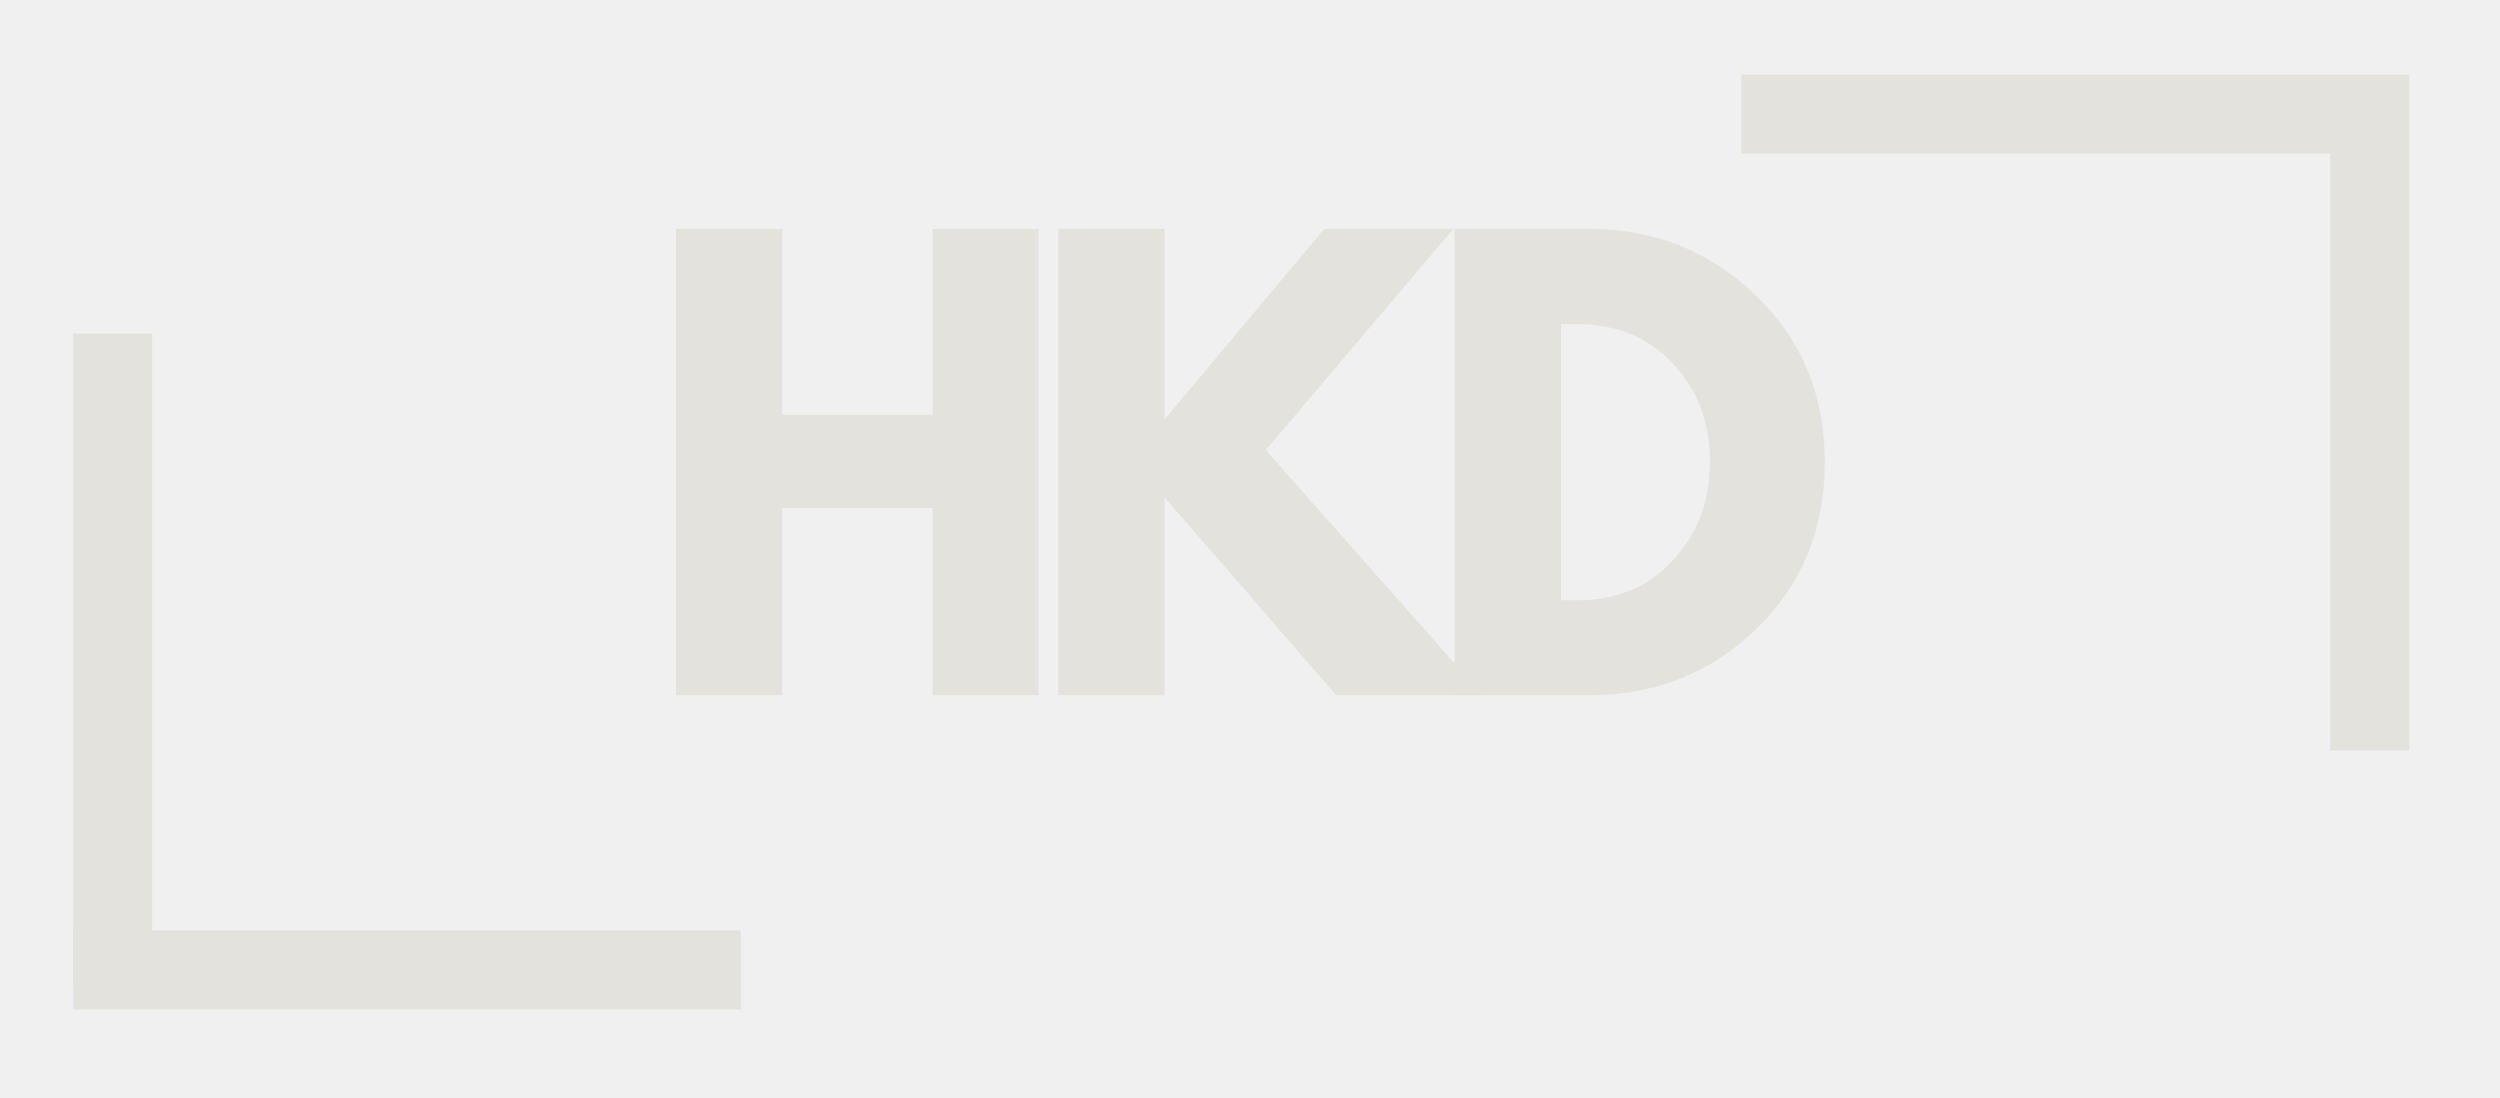
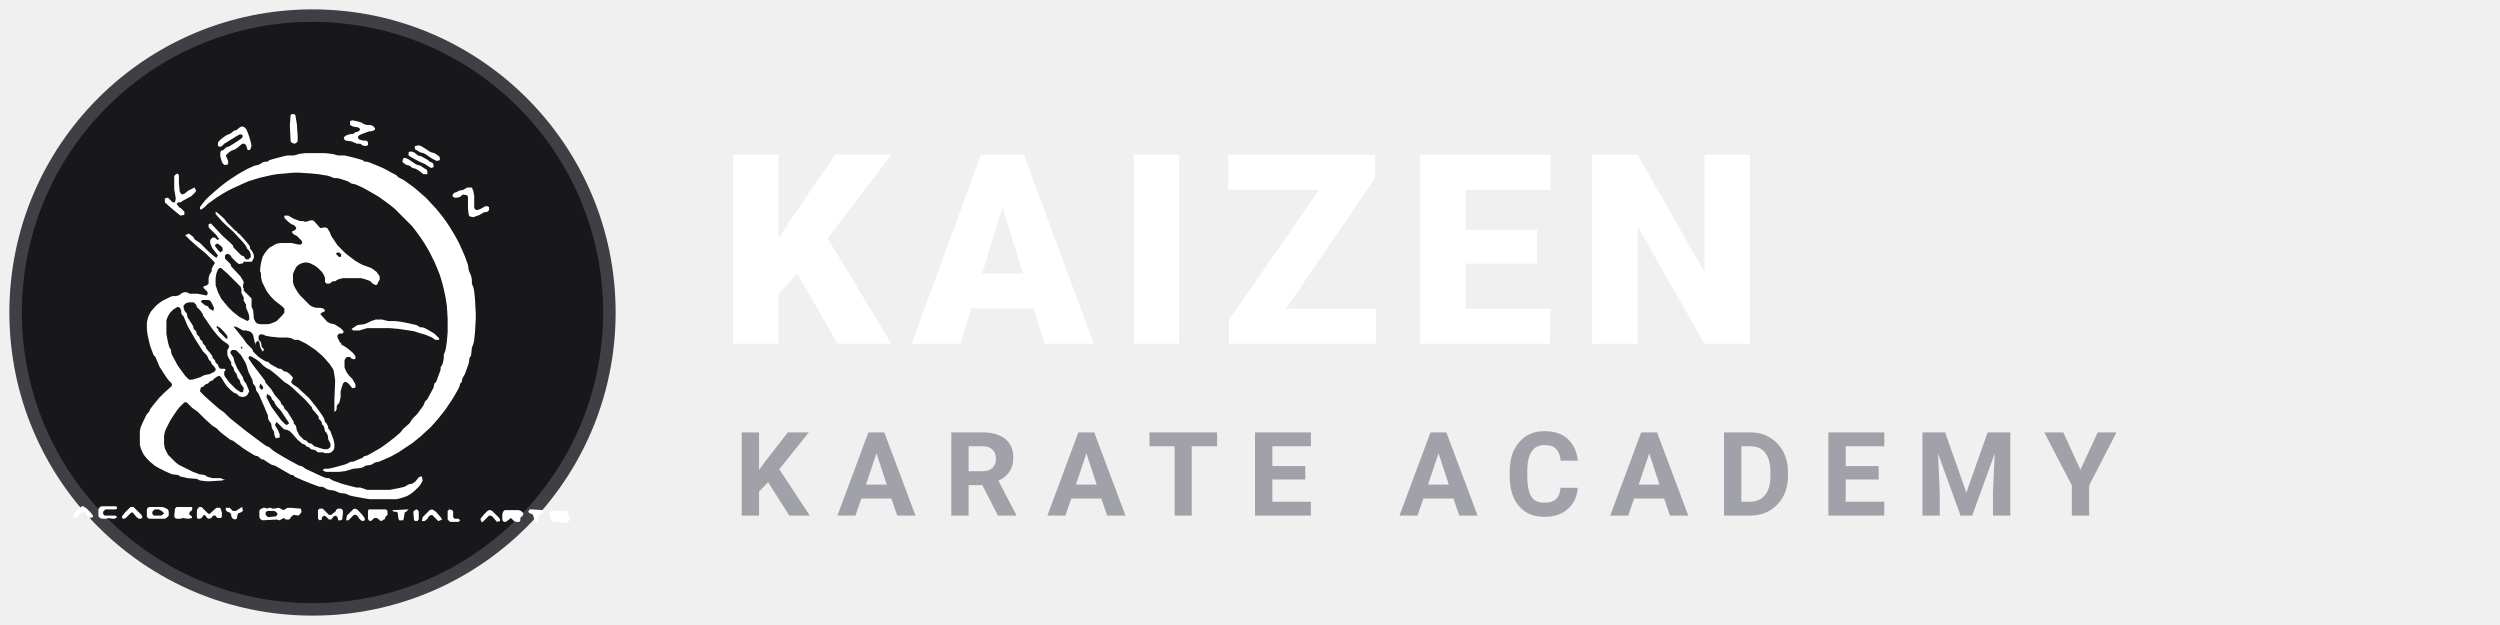
- <svg xmlns="http://www.w3.org/2000/svg" width="123" zoomAndPan="magnify" viewBox="0 0 92.25 40.5" height="54" preserveAspectRatio="xMidYMid meet" version="1.0">
-   <defs>
-     <g />
-   </defs>
-   <g fill="#e4e2dd" fill-opacity="1">
-     <g transform="translate(23.69435, 25.65032)">
-       <g>
-         <path d="M 5.172 -6.906 L 5.172 0 L 1.25 0 L 1.25 -17.203 L 5.172 -17.203 L 5.172 -10.344 L 10.719 -10.344 L 10.719 -17.203 L 14.625 -17.203 L 14.625 0 L 10.719 0 L 10.719 -6.906 Z M 5.172 -6.906 " />
-       </g>
-     </g>
-   </g>
-   <g fill="#e4e2dd" fill-opacity="1">
-     <g transform="translate(37.80159, 25.65032)">
-       <g>
-         <path d="M 16.906 0 L 11.5 0 L 5.172 -7.297 L 5.172 0 L 1.25 0 L 1.25 -17.203 L 5.172 -17.203 L 5.172 -10.172 L 11.062 -17.203 L 15.828 -17.203 L 8.906 -9.047 Z M 16.906 0 " />
-       </g>
-     </g>
-   </g>
-   <g fill="#e4e2dd" fill-opacity="1">
-     <g transform="translate(52.4298, 25.65032)">
-       <g>
-         <path d="M 1.25 -17.203 L 6.234 -17.203 C 8.617 -17.203 10.66 -16.383 12.359 -14.75 C 14.055 -13.113 14.906 -11.066 14.906 -8.609 C 14.906 -6.129 14.062 -4.07 12.375 -2.438 C 10.688 -0.812 8.641 0 6.234 0 L 1.25 0 Z M 5.172 -3.5 L 5.781 -3.5 C 7.207 -3.5 8.375 -3.984 9.281 -4.953 C 10.195 -5.922 10.66 -7.133 10.672 -8.594 C 10.672 -10.051 10.211 -11.266 9.297 -12.234 C 8.391 -13.203 7.219 -13.688 5.781 -13.688 L 5.172 -13.688 Z M 5.172 -3.5 " />
-       </g>
-     </g>
-   </g>
-   <path stroke-linecap="butt" transform="matrix(0.291838, 0, 0, 0.291838, 2.698012, 34.32939)" fill="none" stroke-linejoin="miter" d="M 0.004 5.002 L 84.437 5.002 " stroke="#e4e2dd" stroke-width="10" stroke-opacity="1" stroke-miterlimit="4" />
-   <path stroke-linecap="butt" transform="matrix(0, 0.291838, -0.291838, 0, 5.614894, 12.30782)" fill="none" stroke-linejoin="miter" d="M 0.003 4.998 L 82.468 4.998 " stroke="#e4e2dd" stroke-width="10" stroke-opacity="1" stroke-miterlimit="4" />
-   <path stroke-linecap="butt" transform="matrix(-0.291838, 0, 0, -0.291838, 88.89878, 5.669617)" fill="none" stroke-linejoin="miter" d="M 0.001 4.998 L 84.434 4.998 " stroke="#e4e2dd" stroke-width="10" stroke-opacity="1" stroke-miterlimit="4" />
-   <path stroke-linecap="butt" transform="matrix(0, -0.291838, 0.291838, 0, 85.98189, 27.69119)" fill="none" stroke-linejoin="miter" d="M -0.001 5.001 L 82.464 5.001 " stroke="#e4e2dd" stroke-width="10" stroke-opacity="1" stroke-miterlimit="4" />
+ <svg xmlns="http://www.w3.org/2000/svg" viewBox="0 0 160 40" width="160" height="40">
+   <circle cx="20" cy="20" r="19" fill="#18181b" stroke="#3f3f46" stroke-width="0.8" />
+   <path fill="#ffffff" fill-rule="evenodd" d="M 35.3 32.7 L 35.2 32.75 L 35.15 32.85 L 35.15 32.95 L 35.3 33.3 L 35.35 33.4 L 35.75 33.4 L 35.8 33.45 L 36.3 33.45 L 36.45 33.3 L 36.45 33.1 L 36.3 32.85 L 36.3 32.7 Z M 32.3 32.65 L 32.2 32.75 L 32.15 32.9 L 32.15 33.2 L 32.15 33.3 L 32.25 33.4 L 32.35 33.4 L 32.45 33.35 L 32.7 33.15 L 32.9 33.35 L 33.0 33.4 L 33.25 33.4 L 33.3 33.3 L 33.3 33.15 L 33.45 33.0 L 33.5 32.85 L 33.35 32.7 L 33.2 32.65 L 32.65 32.65 Z M 31.3 32.65 L 31.2 32.7 L 30.95 32.95 L 30.75 33.2 L 30.8 33.4 L 30.9 33.4 L 31.3 33.0 L 31.4 33.0 L 31.5 33.05 L 31.55 33.1 L 31.8 33.4 L 32.0 33.35 L 32.0 33.25 L 31.95 33.15 L 31.5 32.7 L 31.4 32.65 Z M 33.9 32.6 L 33.8 32.75 L 33.9 32.85 L 34.05 32.9 L 34.1 32.95 L 34.15 33.05 L 34.2 33.4 L 34.35 33.4 L 34.45 33.3 L 34.45 33.1 L 34.5 33.0 L 34.6 32.9 L 34.8 32.8 L 34.75 32.65 L 34.0 32.6 Z M 28.75 32.6 L 28.65 32.7 L 28.65 33.25 L 28.8 33.4 L 29.35 33.4 L 29.45 33.3 L 29.35 33.2 L 29.1 33.2 L 29.0 33.1 L 29.0 32.75 L 28.95 32.65 Z M 27.5 32.65 L 27.05 33.1 L 27.0 33.35 L 27.15 33.35 L 27.25 33.3 L 27.4 33.15 L 27.4 33.1 L 27.5 33.0 L 27.65 32.95 L 28.05 33.35 L 28.3 33.25 L 28.2 33.1 L 27.9 32.75 L 27.75 32.65 L 27.65 32.6 Z M 26.65 32.6 L 26.55 32.65 L 26.45 32.75 L 26.5 33.3 L 26.6 33.35 L 26.7 33.35 L 26.8 33.25 L 26.8 32.75 L 26.75 32.65 Z M 25.1 32.65 L 25.2 32.75 L 25.35 32.75 L 25.45 32.8 L 25.5 33.2 L 25.55 33.3 L 25.8 33.3 L 25.85 33.15 L 25.9 32.8 L 26.0 32.75 L 26.15 32.6 Z M 23.6 32.6 L 23.55 32.7 L 23.55 33.2 L 23.6 33.3 L 23.7 33.35 L 23.8 33.3 L 23.95 33.15 L 24.1 33.15 L 24.2 33.2 L 24.3 33.3 L 24.4 33.35 L 24.65 33.2 L 24.65 33.1 L 24.8 32.95 L 24.8 32.7 L 24.7 32.6 Z M 22.7 32.55 L 22.6 32.6 L 22.2 33.0 L 22.15 33.3 L 22.3 33.3 L 22.65 32.95 L 22.8 32.95 L 22.95 33.1 L 22.95 33.15 L 23.1 33.3 L 23.2 33.35 L 23.35 33.3 L 23.35 33.2 L 23.3 33.1 L 23.15 32.9 L 23.05 32.8 L 22.85 32.6 Z M 20.45 32.55 L 20.35 32.65 L 20.35 33.2 L 20.45 33.3 L 20.6 33.25 L 20.6 33.1 L 20.75 33.0 L 20.85 33.05 L 21.05 33.25 L 21.2 33.25 L 21.35 33.05 L 21.5 33.0 L 21.6 33.1 L 21.65 33.3 L 21.8 33.3 L 21.9 33.25 L 21.95 32.8 L 21.95 32.7 L 21.9 32.6 L 21.8 32.55 L 21.65 32.55 L 21.55 32.6 L 21.5 32.65 L 21.5 32.7 L 21.45 32.75 L 21.2 32.95 L 21.05 32.95 L 20.65 32.55 Z M 16.85 32.5 L 16.65 32.6 L 16.6 32.7 L 16.6 33.1 L 16.65 33.2 L 16.7 33.25 L 16.8 33.3 L 17.7 33.25 L 17.9 33.3 L 18.15 33.15 L 18.3 33.25 L 18.5 33.25 L 18.6 33.15 L 18.6 33.1 L 18.8 32.95 L 19.1 33.0 L 19.25 32.85 L 19.3 32.75 L 19.25 32.55 L 18.6 32.5 L 18.4 32.5 L 18.15 32.65 L 18.05 32.6 L 17.85 32.5 L 17.55 32.55 L 17.4 32.55 L 17.35 32.5 L 17.25 32.5 L 17.05 32.55 L 17.0 32.5 Z M 17.1 32.7 L 17.2 32.7 L 17.55 32.7 L 17.65 32.75 L 17.75 32.85 L 17.75 32.95 L 17.65 33.05 L 17.15 33.1 L 17.0 32.95 L 17.0 32.8 Z M 15.5 32.45 L 15.4 32.5 L 15.1 32.7 L 14.9 32.7 L 14.7 32.5 L 14.45 32.5 L 14.45 32.65 L 14.55 32.75 L 14.7 32.8 L 14.75 32.85 L 14.8 32.95 L 14.8 33.05 L 14.9 33.2 L 15.05 33.25 L 15.15 33.2 L 15.2 32.95 L 15.25 32.85 L 15.4 32.8 L 15.55 32.7 Z M 12.75 32.45 L 12.65 32.55 L 12.6 32.7 L 12.6 33.1 L 12.65 33.2 L 12.8 33.2 L 12.9 33.15 L 13.05 32.95 L 13.15 33.0 L 13.25 33.15 L 13.35 33.2 L 13.55 33.15 L 13.55 33.1 L 13.65 33.0 L 13.8 33.0 L 13.9 33.15 L 14.15 33.15 L 14.2 33.05 L 14.2 32.8 L 14.1 32.5 L 13.85 32.5 L 13.4 32.9 L 13.3 32.85 L 12.9 32.45 Z M 11.3 32.45 L 11.2 32.55 L 11.15 33.05 L 11.2 33.15 L 11.3 33.2 L 11.6 33.2 L 11.65 33.15 L 12.05 33.2 L 12.3 33.15 L 12.25 33.0 L 12.2 33.0 L 12.1 32.9 L 12.15 32.75 L 12.25 32.7 L 12.3 32.6 L 12.3 32.45 Z M 9.55 32.45 L 9.45 32.5 L 9.4 32.6 L 9.4 33.05 L 9.45 33.15 L 9.55 33.2 L 10.55 33.2 L 10.65 33.15 L 10.8 33.0 L 10.8 32.9 L 10.8 32.75 L 10.75 32.6 L 10.65 32.55 L 10.55 32.5 L 10.4 32.45 Z M 9.9 32.6 L 10.15 32.6 L 10.25 32.65 L 10.35 32.7 L 10.5 32.85 L 10.4 32.95 L 10.3 33.0 L 9.85 33.0 L 9.75 32.9 L 9.75 32.75 Z M 8.35 32.45 L 8.0 32.8 L 7.8 33.05 L 7.85 33.2 L 7.95 33.2 L 8.05 33.15 L 8.4 32.8 L 8.5 32.8 L 8.7 33.05 L 8.8 33.15 L 8.9 33.2 L 9.0 33.2 L 9.1 33.15 L 9.1 33.05 L 9.05 32.95 L 8.55 32.45 Z M 6.5 32.4 L 6.4 32.45 L 6.35 32.5 L 6.3 32.6 L 6.3 33.05 L 6.4 33.15 L 6.55 33.2 L 6.85 33.2 L 6.9 33.15 L 7.2 33.2 L 7.35 33.2 L 7.4 33.15 L 7.5 33.1 L 7.4 33.0 L 6.7 33.0 L 6.6 32.9 L 6.6 32.75 L 6.75 32.6 L 7.4 32.6 L 7.5 32.55 L 7.45 32.4 Z M 5.25 32.4 L 5.05 32.55 L 4.8 32.8 L 4.7 33.0 L 4.75 33.15 L 4.85 33.15 L 5.2 32.8 L 5.4 32.8 L 5.5 32.9 L 5.5 32.95 L 5.65 33.1 L 5.75 33.15 L 5.95 33.1 L 5.95 33.0 L 5.8 32.8 L 5.75 32.75 L 5.55 32.55 L 5.5 32.5 L 5.45 32.5 L 5.35 32.4 Z M 24.05 20.45 L 23.75 20.55 L 23.45 20.7 L 23.3 20.75 L 22.9 20.8 L 22.8 20.85 L 22.5 21.05 L 22.6 21.15 L 23.0 21.15 L 23.5 21.0 L 24.95 21.0 L 25.5 21.05 L 25.85 21.1 L 26.2 21.15 L 26.5 21.2 L 26.8 21.3 L 27.15 21.4 L 27.3 21.45 L 27.65 21.6 L 27.85 21.75 L 28.1 21.75 L 28.1 21.65 L 27.8 21.35 L 27.55 21.2 L 27.2 21.0 L 27.05 20.95 L 26.9 20.95 L 26.65 20.8 L 26.4 20.75 L 26.2 20.7 L 25.95 20.65 L 25.7 20.6 L 25.3 20.55 L 24.85 20.55 L 24.45 20.45 Z M 13.8 13.55 L 13.8 13.7 L 14.2 14.15 L 14.4 14.35 L 14.95 14.85 L 15.55 15.5 L 15.75 15.75 L 15.8 15.9 L 15.95 16.05 L 16.0 16.15 L 16.05 16.3 L 16.05 16.45 L 15.9 16.6 L 15.75 16.6 L 15.65 16.5 L 15.65 16.45 L 15.6 16.4 L 15.45 16.35 L 14.95 15.85 L 14.9 15.7 L 14.75 15.55 L 14.25 15.1 L 13.5 14.3 L 13.35 14.35 L 13.35 14.55 L 13.9 15.1 L 13.9 15.15 L 14.05 15.3 L 13.9 15.35 L 13.75 15.2 L 13.6 15.2 L 13.5 15.3 L 13.45 15.4 L 13.45 15.55 L 13.55 15.8 L 13.6 15.9 L 13.95 16.35 L 13.85 16.5 L 13.7 16.4 L 13.35 16.1 L 12.8 15.55 L 12.5 15.35 L 12.4 15.25 L 12.4 15.2 L 12.35 15.15 L 12.1 14.95 L 11.85 15.05 L 12.15 15.35 L 12.65 15.8 L 13.15 16.2 L 13.7 16.75 L 13.75 16.85 L 13.65 17.0 L 13.55 17.2 L 13.55 17.35 L 13.4 17.6 L 13.35 17.8 L 13.35 18.15 L 13.25 18.25 L 13.0 18.35 L 13.05 18.45 L 13.25 18.65 L 13.3 18.75 L 13.25 18.9 L 13.15 18.9 L 12.65 18.8 L 12.15 18.8 L 11.95 18.7 L 11.8 18.7 L 11.65 18.75 L 11.45 18.9 L 11.25 18.95 L 11.05 18.95 L 10.9 19.0 L 10.7 19.1 L 10.4 19.25 L 10.25 19.35 L 10.0 19.55 L 9.95 19.6 L 9.65 19.95 L 9.5 20.25 L 9.45 20.4 L 9.4 20.65 L 9.4 21.1 L 9.45 21.45 L 9.55 21.9 L 9.6 22.1 L 9.65 22.25 L 9.8 22.65 L 9.85 22.75 L 9.95 22.85 L 10.2 23.45 L 10.45 23.85 L 10.55 24.0 L 10.65 24.15 L 10.8 24.35 L 11.0 24.55 L 11.0 24.7 L 10.55 25.1 L 10.5 25.15 L 10.3 25.35 L 10.2 25.45 L 9.95 25.75 L 9.75 26.0 L 9.6 26.2 L 9.55 26.35 L 9.4 26.5 L 9.3 26.7 L 9.15 27.0 L 9.0 27.35 L 8.95 27.6 L 8.95 28.45 L 9.0 28.65 L 9.05 28.8 L 9.2 29.1 L 9.4 29.35 L 9.55 29.5 L 9.6 29.55 L 9.9 29.8 L 10.15 29.95 L 10.35 30.05 L 10.65 30.2 L 11.0 30.35 L 11.4 30.4 L 11.55 30.5 L 11.8 30.55 L 12.0 30.6 L 12.6 30.65 L 12.8 30.75 L 13.2 30.8 L 13.45 30.8 L 14.25 30.75 L 14.3 30.7 L 14.45 30.7 L 14.2 30.65 L 14.15 30.6 L 13.6 30.6 L 13.4 30.55 L 13.25 30.5 L 13.1 30.4 L 12.75 30.35 L 12.35 30.2 L 12.05 30.05 L 11.45 29.75 L 11.25 29.6 L 10.75 29.1 L 10.55 28.7 L 10.5 28.4 L 10.5 27.9 L 10.55 27.65 L 10.6 27.5 L 10.7 27.3 L 10.85 27.0 L 11.0 26.75 L 11.3 26.3 L 11.45 26.1 L 11.8 25.75 L 11.95 25.75 L 12.3 26.1 L 12.65 26.35 L 13.1 26.8 L 13.6 27.25 L 13.85 27.4 L 14.1 27.65 L 14.55 28.0 L 14.75 28.15 L 14.9 28.2 L 15.65 28.75 L 16.3 29.15 L 16.5 29.2 L 16.75 29.4 L 16.85 29.4 L 17.3 29.7 L 17.4 29.75 L 17.6 29.8 L 18.55 30.35 L 18.65 30.4 L 18.75 30.4 L 18.85 30.5 L 18.95 30.55 L 19.4 30.75 L 19.65 30.85 L 19.9 30.95 L 20.3 31.1 L 20.45 31.15 L 20.6 31.15 L 20.75 31.2 L 20.9 31.3 L 21.05 31.35 L 21.4 31.4 L 21.75 31.55 L 22.15 31.6 L 22.35 31.7 L 22.55 31.75 L 22.8 31.8 L 23.35 31.9 L 23.7 31.95 L 25.35 31.95 L 25.6 31.9 L 25.9 31.8 L 26.05 31.75 L 26.3 31.6 L 26.55 31.4 L 26.85 31.1 L 26.95 30.95 L 27.0 30.85 L 27.05 30.75 L 27.0 30.5 L 26.9 30.5 L 26.8 30.55 L 26.6 30.8 L 26.4 30.95 L 26.15 31.0 L 25.9 31.15 L 25.7 31.2 L 24.95 31.35 L 23.5 31.35 L 23.05 31.2 L 22.8 31.2 L 22.6 31.15 L 22.4 31.1 L 21.85 30.95 L 21.3 30.75 L 21.05 30.6 L 20.9 30.6 L 20.75 30.55 L 20.4 30.4 L 19.55 30.0 L 19.35 29.85 L 19.15 29.8 L 19.05 29.75 L 18.5 29.45 L 18.15 29.25 L 17.9 29.1 L 17.65 28.95 L 17.5 28.85 L 17.2 28.6 L 17.05 28.55 L 16.7 28.3 L 16.3 28.0 L 15.7 27.55 L 14.7 26.75 L 14.35 26.4 L 14.0 26.15 L 13.6 25.8 L 13.1 25.35 L 12.8 25.05 L 12.85 24.8 L 13.0 24.75 L 13.15 24.6 L 13.3 24.55 L 13.45 24.4 L 13.6 24.35 L 13.75 24.2 L 13.9 24.1 L 14.05 24.05 L 14.15 24.15 L 14.4 24.55 L 14.55 24.75 L 14.8 25.0 L 15.0 25.15 L 15.15 25.2 L 15.3 25.35 L 15.45 25.4 L 15.6 25.4 L 15.75 25.35 L 15.85 25.25 L 15.95 25.05 L 15.9 24.9 L 15.75 24.55 L 15.6 24.35 L 15.55 24.15 L 15.2 23.6 L 15.15 23.5 L 15.0 23.15 L 14.95 22.9 L 14.75 22.6 L 14.75 22.5 L 14.85 22.4 L 15.05 22.4 L 15.15 22.45 L 15.4 22.7 L 15.5 22.85 L 15.7 23.2 L 15.75 23.3 L 15.9 23.8 L 16.15 24.3 L 16.2 24.55 L 16.35 24.75 L 16.4 25.0 L 16.55 25.2 L 16.7 25.55 L 16.9 26.0 L 17.0 26.25 L 17.15 26.6 L 17.15 26.75 L 17.2 26.9 L 17.35 27.1 L 17.4 27.4 L 17.55 27.65 L 17.55 27.8 L 17.6 27.95 L 17.65 28.05 L 17.9 28.0 L 17.9 27.8 L 17.8 27.55 L 17.6 27.2 L 17.7 27.0 L 18.15 27.45 L 18.25 27.5 L 18.35 27.5 L 18.45 27.55 L 18.55 27.6 L 18.7 27.75 L 19.05 28.15 L 19.35 28.4 L 19.5 28.45 L 19.65 28.6 L 19.75 28.6 L 19.9 28.75 L 20.15 28.8 L 20.35 28.95 L 20.7 28.95 L 20.75 29.0 L 21.05 29.0 L 21.2 28.95 L 21.35 28.8 L 21.4 28.65 L 21.4 28.4 L 21.35 28.15 L 21.2 27.75 L 21.15 27.6 L 21.0 27.4 L 21.0 27.3 L 20.95 27.2 L 20.9 27.1 L 20.8 27.0 L 20.75 26.8 L 20.6 26.55 L 20.35 26.2 L 20.2 26.0 L 20.0 25.75 L 19.8 25.5 L 19.75 25.45 L 19.05 24.8 L 18.75 24.6 L 18.65 24.5 L 18.65 24.4 L 18.75 24.2 L 18.7 24.1 L 18.5 23.9 L 18.35 23.8 L 18.15 23.75 L 18.05 23.65 L 17.95 23.6 L 17.85 23.6 L 17.75 23.55 L 17.3 23.3 L 17.15 23.15 L 17.05 23.15 L 16.7 22.95 L 16.5 22.8 L 16.2 22.5 L 16.15 22.35 L 15.8 22.0 L 15.55 21.65 L 14.95 20.9 L 15.05 20.9 L 15.2 20.95 L 15.55 21.15 L 15.75 21.15 L 15.95 21.2 L 16.05 21.25 L 16.15 21.35 L 16.2 21.45 L 16.35 22.1 L 16.35 21.95 L 16.5 21.8 L 16.6 21.9 L 16.65 22.2 L 16.8 22.5 L 16.9 22.4 L 16.85 22.3 L 16.75 22.2 L 16.7 21.9 L 16.55 21.75 L 16.55 21.5 L 16.65 21.4 L 16.8 21.4 L 17.05 21.5 L 17.35 21.55 L 17.85 21.6 L 18.4 21.6 L 18.65 21.65 L 18.85 21.75 L 19.1 21.75 L 19.3 21.85 L 19.6 22.0 L 20.2 22.4 L 20.6 22.75 L 20.75 22.9 L 21.1 23.3 L 21.2 23.45 L 21.3 23.6 L 21.35 23.7 L 21.4 24.0 L 21.45 24.35 L 21.4 25.6 L 21.4 26.35 L 21.5 26.3 L 21.55 26.15 L 21.55 26.0 L 21.6 25.9 L 21.7 25.8 L 21.75 25.65 L 21.8 25.4 L 21.8 25.05 L 21.85 24.85 L 21.95 24.55 L 22.05 24.45 L 22.15 24.45 L 22.25 24.5 L 22.35 24.6 L 22.55 24.85 L 22.75 24.8 L 22.75 24.6 L 22.55 24.25 L 22.35 24.05 L 22.2 23.85 L 22.15 23.75 L 22.1 23.65 L 22.05 23.5 L 22.05 23.05 L 22.1 22.95 L 22.2 22.85 L 22.4 22.85 L 22.5 22.95 L 22.65 23.0 L 22.75 22.95 L 22.75 22.8 L 22.6 22.6 L 22.55 22.55 L 22.25 22.3 L 21.95 22.1 L 21.9 22.1 L 21.85 22.05 L 21.85 22.0 L 21.75 21.9 L 21.6 21.6 L 21.6 21.45 L 21.7 21.35 L 21.9 21.35 L 22.0 21.25 L 21.95 21.15 L 21.8 21.0 L 21.4 20.75 L 21.15 20.7 L 21.05 20.65 L 20.95 20.6 L 20.5 20.1 L 20.6 20.0 L 20.75 19.95 L 20.8 19.85 L 20.7 19.75 L 20.5 19.7 L 20.25 19.7 L 20.05 19.65 L 19.95 19.6 L 19.85 19.55 L 19.2 18.9 L 19.05 18.7 L 18.9 18.45 L 18.85 18.35 L 18.8 18.25 L 18.75 18.05 L 18.75 17.55 L 18.8 17.4 L 18.95 17.1 L 19.1 16.95 L 19.2 16.9 L 19.3 16.85 L 19.5 16.8 L 19.65 16.8 L 19.85 16.85 L 20.15 17.0 L 20.35 17.15 L 20.6 17.4 L 20.7 17.55 L 20.75 17.65 L 20.8 17.8 L 20.8 18.05 L 20.9 18.15 L 21.1 18.15 L 21.3 18.0 L 21.45 18.0 L 21.6 17.9 L 21.75 17.85 L 21.95 17.8 L 23.1 17.8 L 23.3 17.85 L 23.45 17.9 L 23.6 17.95 L 23.7 18.0 L 23.85 18.15 L 24.05 18.25 L 24.15 18.2 L 24.2 18.05 L 24.3 17.9 L 24.3 17.7 L 24.25 17.6 L 24.15 17.5 L 24.15 17.45 L 24.1 17.4 L 23.9 17.25 L 23.75 17.15 L 23.2 16.95 L 23.1 16.9 L 22.75 16.7 L 22.55 16.55 L 22.35 16.4 L 22.1 16.2 L 22.0 16.1 L 21.6 15.7 L 21.2 15.1 L 21.1 14.85 L 20.95 14.6 L 20.8 14.55 L 20.5 14.6 L 20.1 14.15 L 20.0 14.1 L 19.9 14.1 L 19.55 14.2 L 19.4 14.15 L 19.2 14.15 L 18.8 14.0 L 18.45 13.8 L 18.2 13.8 L 18.2 13.95 L 18.4 14.15 L 18.65 14.35 L 18.8 14.4 L 18.95 14.55 L 18.95 14.65 L 18.85 14.75 L 18.7 14.8 L 18.7 14.9 L 18.8 15.0 L 19.0 15.1 L 19.3 15.4 L 19.35 15.55 L 19.25 15.65 L 19.1 15.65 L 18.65 15.55 L 17.95 15.55 L 17.7 15.6 L 17.6 15.65 L 17.25 15.85 L 17.1 16.0 L 16.95 16.2 L 16.8 16.45 L 16.75 16.65 L 16.7 16.85 L 16.65 17.2 L 16.65 17.4 L 16.7 17.45 L 16.7 17.7 L 16.75 17.95 L 16.8 18.1 L 16.9 18.3 L 17.05 18.6 L 17.15 18.75 L 17.35 19.0 L 17.6 19.25 L 18.05 19.6 L 18.2 19.75 L 18.2 20.0 L 18.05 20.2 L 17.7 20.55 L 17.6 20.6 L 17.35 20.7 L 17.15 20.75 L 16.65 20.75 L 16.45 20.7 L 16.35 20.6 L 16.3 20.5 L 16.25 20.4 L 16.2 19.85 L 16.1 19.65 L 16.1 19.1 L 15.6 18.6 L 15.6 18.45 L 15.55 18.4 L 15.55 18.3 L 15.6 18.05 L 15.55 17.95 L 15.4 17.7 L 14.8 17.05 L 14.75 16.9 L 14.4 16.55 L 14.4 16.35 L 14.5 16.25 L 14.6 16.25 L 14.7 16.3 L 14.8 16.4 L 14.8 16.45 L 14.9 16.55 L 15.15 16.8 L 15.3 16.9 L 15.55 16.85 L 15.6 16.75 L 16.05 16.75 L 16.1 16.75 L 16.15 16.7 L 16.2 16.6 L 16.25 16.5 L 16.25 16.35 L 16.2 16.2 L 16.15 16.1 L 16.0 15.9 L 16.0 15.8 L 15.95 15.7 L 15.75 15.45 L 15.35 15.0 L 15.2 14.9 L 15.2 14.85 L 15.05 14.75 L 15.0 14.7 L 14.65 14.35 L 14.6 14.3 L 14.5 14.2 L 14.35 14.0 L 13.9 13.6 Z M 17.1 25.2 L 17.2 25.3 L 17.25 25.3 L 17.35 25.4 L 17.4 25.55 L 17.55 25.7 L 17.6 25.85 L 17.75 26.05 L 17.95 26.25 L 18.35 26.85 L 18.45 27.0 L 18.5 27.1 L 18.35 27.2 L 18.25 27.15 L 18.0 26.9 L 17.45 26.15 L 17.35 26.0 L 17.05 25.4 Z M 16.65 24.55 L 16.8 24.7 L 16.85 24.85 L 16.75 24.95 L 16.6 24.8 Z M 15.95 22.8 L 16.05 22.8 L 16.15 22.85 L 16.4 23.0 L 16.6 23.15 L 16.85 23.4 L 17.05 23.55 L 17.25 23.65 L 17.45 23.8 L 17.7 24.0 L 18.2 24.45 L 18.45 24.6 L 18.7 24.8 L 19.5 25.55 L 19.55 25.6 L 19.95 26.05 L 20.0 26.2 L 20.35 26.6 L 20.4 26.7 L 20.4 26.8 L 20.55 26.95 L 20.6 27.05 L 20.6 27.15 L 20.7 27.25 L 20.75 27.35 L 20.8 27.6 L 20.9 27.7 L 20.95 27.8 L 21.0 27.95 L 21.0 28.1 L 21.15 28.4 L 21.15 28.6 L 21.05 28.7 L 20.95 28.75 L 20.75 28.75 L 20.55 28.7 L 20.25 28.6 L 20.1 28.55 L 19.95 28.4 L 19.75 28.35 L 19.6 28.2 L 19.45 28.15 L 19.15 27.85 L 19.0 27.55 L 18.95 27.3 L 18.9 27.2 L 18.8 27.1 L 18.8 27.0 L 18.4 26.35 L 18.2 26.15 L 18.15 26.0 L 18.0 25.85 L 17.95 25.7 L 17.6 25.3 L 17.35 24.9 L 17.0 24.5 L 16.95 24.35 L 16.15 23.3 L 15.95 23.0 L 15.9 22.9 Z M 15.5 22.15 L 15.5 22.35 L 15.4 22.25 Z M 13.9 20.85 L 14.0 20.95 L 14.05 20.95 L 14.3 21.2 L 14.35 21.25 L 14.55 21.5 L 14.55 21.7 L 14.45 21.65 L 14.4 21.6 L 14.05 21.25 L 14.0 21.2 L 13.95 21.05 L 13.85 20.95 Z M 11.35 19.65 L 11.45 19.65 L 11.55 19.75 L 11.6 19.9 L 11.6 20.05 L 11.65 20.15 L 11.75 20.25 L 12.0 20.85 L 12.2 21.2 L 12.4 21.55 L 12.55 21.8 L 13.0 22.5 L 13.2 22.7 L 13.3 22.85 L 13.35 23.0 L 13.5 23.15 L 13.55 23.3 L 13.7 23.45 L 13.8 23.6 L 13.8 23.7 L 13.7 23.8 L 13.4 23.95 L 13.1 24.0 L 12.8 24.15 L 12.3 24.3 L 12.1 24.3 L 11.85 24.05 L 11.45 23.5 L 11.35 23.35 L 11.0 22.7 L 10.95 22.55 L 10.95 22.4 L 10.85 22.25 L 10.8 22.1 L 10.75 21.9 L 10.7 21.65 L 10.65 21.35 L 10.65 20.5 L 10.7 20.35 L 10.75 20.25 L 10.8 20.15 L 10.9 20.0 L 11.1 19.8 Z M 12.1 19.35 L 12.4 19.35 L 12.55 19.5 L 12.6 19.65 L 12.8 19.85 L 12.95 20.05 L 13.0 20.2 L 13.55 21.0 L 13.7 21.2 L 13.95 21.5 L 14.05 21.6 L 14.15 21.7 L 14.25 21.8 L 14.55 22.0 L 14.65 22.1 L 14.65 22.25 L 14.55 22.4 L 14.55 22.7 L 14.6 22.85 L 14.8 23.2 L 14.8 23.35 L 14.95 23.55 L 15.0 23.75 L 15.15 23.95 L 15.2 24.15 L 15.35 24.35 L 15.4 24.55 L 15.55 24.75 L 15.6 24.85 L 15.55 25.1 L 15.4 25.1 L 15.25 25.0 L 15.1 24.9 L 14.65 24.45 L 14.4 24.1 L 14.35 24.0 L 14.35 23.8 L 14.45 23.65 L 14.35 23.6 L 14.1 23.6 L 14.0 23.5 L 13.95 23.35 L 13.8 23.2 L 13.75 23.05 L 13.6 22.9 L 13.6 22.8 L 13.45 22.6 L 13.2 22.3 L 13.15 22.15 L 13.0 22.0 L 12.95 21.85 L 12.8 21.7 L 12.75 21.55 L 12.6 21.4 L 12.55 21.2 L 12.4 21.05 L 12.35 20.85 L 12.0 20.3 L 11.95 20.05 L 11.85 19.95 L 11.8 19.85 L 11.75 19.7 L 11.75 19.55 L 11.9 19.4 Z M 12.95 19.2 L 13.35 19.2 L 13.45 19.25 L 13.5 19.3 L 13.55 19.4 L 13.7 19.7 L 13.65 19.9 L 13.4 19.75 L 13.35 19.7 L 13.35 19.65 L 13.3 19.6 L 13.15 19.55 L 12.95 19.4 L 12.85 19.3 Z M 14.05 17.15 L 14.15 17.15 L 14.6 17.55 L 15.4 18.35 L 15.45 18.5 L 15.45 18.75 L 15.6 19.05 L 15.6 19.25 L 15.75 19.5 L 15.75 19.7 L 15.9 20.05 L 15.95 20.25 L 15.95 20.45 L 15.85 20.55 L 15.75 20.5 L 15.35 20.3 L 15.15 20.15 L 14.9 19.95 L 14.6 19.65 L 14.35 19.35 L 14.15 19.1 L 13.95 18.7 L 13.8 18.25 L 13.8 17.8 L 13.85 17.5 L 13.95 17.25 Z M 21.5 16.2 L 21.7 16.15 L 21.85 16.3 L 21.8 16.45 L 21.7 16.45 L 21.55 16.3 Z M 13.85 15.6 L 13.95 15.6 L 14.15 15.75 L 14.2 15.8 L 14.25 15.9 L 14.25 16.05 L 14.1 16.15 L 13.95 16.0 L 13.8 15.8 L 13.75 15.7 Z M 29.9 12.0 L 29.65 12.15 L 29.4 12.2 L 29.2 12.3 L 29.05 12.35 L 28.95 12.5 L 29.0 12.6 L 29.1 12.65 L 29.25 12.65 L 29.45 12.6 L 29.55 12.5 L 29.65 12.45 L 29.9 12.5 L 29.95 12.6 L 29.95 13.35 L 30.0 13.75 L 30.05 13.85 L 30.3 13.9 L 30.7 13.75 L 30.95 13.6 L 31.2 13.55 L 31.3 13.45 L 31.3 13.25 L 31.2 13.2 L 31.05 13.2 L 30.8 13.35 L 30.55 13.45 L 30.4 13.4 L 30.35 13.3 L 30.35 12.55 L 30.3 12.25 L 30.2 12.0 Z M 11.2 11.2 L 11.15 11.3 L 11.15 12.1 L 11.25 12.7 L 11.2 12.95 L 11.05 12.95 L 10.75 12.65 L 10.55 12.7 L 10.55 12.75 L 10.55 12.9 L 10.55 12.95 L 10.6 13.0 L 11.0 13.35 L 11.3 13.6 L 11.55 13.8 L 11.8 13.75 L 11.8 13.55 L 11.55 13.3 L 11.5 13.3 L 11.3 13.05 L 11.4 12.95 L 11.55 12.95 L 11.7 12.85 L 12.25 12.55 L 12.5 12.3 L 12.55 12.2 L 12.45 12.0 L 12.35 12.05 L 12.05 12.2 L 11.8 12.4 L 11.65 12.45 L 11.55 12.35 L 11.5 12.25 L 11.45 11.7 L 11.45 11.2 L 11.35 11.1 Z M 25.9 10.1 L 25.8 10.15 L 25.75 10.35 L 25.85 10.45 L 26.0 10.55 L 26.2 10.6 L 26.4 10.75 L 26.6 10.8 L 26.85 10.95 L 27.1 11.15 L 27.2 11.15 L 27.35 11.15 L 27.35 10.95 L 27.3 10.85 L 27.2 10.8 L 27.05 10.7 L 26.9 10.6 L 26.7 10.55 L 26.6 10.5 L 26.15 10.2 L 26.05 10.15 Z M 19.55 9.8 L 19.15 9.85 L 18.8 9.95 L 18.4 9.95 L 18.15 10.0 L 17.4 10.2 L 17.25 10.25 L 17.1 10.35 L 16.95 10.35 L 16.8 10.4 L 16.55 10.55 L 16.3 10.6 L 15.85 10.8 L 15.4 11.05 L 15.15 11.2 L 14.55 11.6 L 14.35 11.75 L 14.1 11.95 L 13.8 12.2 L 13.35 12.6 L 13.15 12.8 L 12.95 13.05 L 12.8 13.25 L 12.8 13.4 L 12.9 13.4 L 13.1 13.25 L 13.3 13.05 L 13.85 12.65 L 14.25 12.4 L 14.6 12.2 L 14.9 12.05 L 15.45 11.8 L 15.9 11.6 L 16.55 11.4 L 16.75 11.35 L 17.4 11.2 L 17.7 11.15 L 18.25 11.1 L 18.8 11.05 L 19.1 11.05 L 19.9 11.1 L 20.4 11.15 L 20.7 11.2 L 21.0 11.25 L 21.4 11.4 L 21.6 11.4 L 21.8 11.45 L 22.25 11.6 L 22.5 11.75 L 22.75 11.8 L 23.2 12.0 L 23.65 12.25 L 24.0 12.45 L 24.25 12.6 L 24.6 12.85 L 24.8 13.0 L 25.0 13.15 L 25.25 13.35 L 26.35 14.45 L 26.55 14.7 L 26.7 14.9 L 26.95 15.25 L 27.05 15.4 L 27.15 15.55 L 27.3 15.8 L 27.5 16.15 L 27.8 16.75 L 27.95 17.1 L 28.15 17.6 L 28.3 18.1 L 28.35 18.3 L 28.4 18.5 L 28.5 18.95 L 28.55 19.25 L 28.6 19.6 L 28.65 20.4 L 28.65 21.25 L 28.6 21.85 L 28.55 22.2 L 28.5 22.45 L 28.4 22.7 L 28.4 22.95 L 28.35 23.2 L 28.3 23.35 L 28.2 23.5 L 28.2 23.65 L 28.15 23.8 L 27.95 24.35 L 27.9 24.45 L 27.8 24.55 L 27.75 24.8 L 27.35 25.55 L 27.2 25.7 L 27.1 25.95 L 26.7 26.5 L 26.4 26.8 L 26.2 27.1 L 25.8 27.45 L 25.65 27.65 L 25.6 27.7 L 25.25 28.0 L 24.8 28.35 L 24.45 28.6 L 24.3 28.7 L 23.95 28.9 L 23.6 29.1 L 23.5 29.15 L 23.3 29.2 L 23.2 29.3 L 22.95 29.4 L 22.6 29.55 L 22.45 29.55 L 22.15 29.7 L 22.0 29.75 L 21.45 29.9 L 21.25 29.95 L 21.0 30.0 L 20.75 30.0 L 20.65 30.1 L 20.75 30.15 L 20.85 30.2 L 21.7 30.2 L 22.1 30.15 L 22.6 30.0 L 23.1 29.95 L 23.25 29.9 L 23.4 29.8 L 23.75 29.75 L 24.0 29.6 L 24.25 29.55 L 24.6 29.4 L 25.05 29.2 L 25.5 28.95 L 25.8 28.75 L 26.4 28.35 L 26.65 28.15 L 26.95 27.9 L 27.55 27.35 L 27.6 27.3 L 28.0 26.85 L 28.2 26.6 L 28.4 26.35 L 28.55 26.15 L 28.95 25.55 L 29.1 25.3 L 29.3 24.95 L 29.4 24.75 L 29.45 24.55 L 29.55 24.45 L 29.6 24.2 L 29.75 23.95 L 29.95 23.4 L 30.0 23.25 L 30.05 22.9 L 30.15 22.75 L 30.2 22.25 L 30.3 22.0 L 30.35 21.75 L 30.4 21.25 L 30.45 20.4 L 30.45 20.1 L 30.4 19.15 L 30.35 18.65 L 30.3 18.4 L 30.2 18.15 L 30.2 17.9 L 30.15 17.65 L 30.0 17.3 L 29.95 16.95 L 29.75 16.4 L 29.6 16.05 L 29.35 15.5 L 29.1 15.05 L 28.95 14.8 L 28.8 14.55 L 28.7 14.4 L 28.6 14.25 L 28.35 13.9 L 28.15 13.65 L 27.95 13.4 L 27.35 12.75 L 27.25 12.65 L 26.85 12.3 L 26.5 12.0 L 25.95 11.6 L 25.8 11.5 L 25.5 11.35 L 25.35 11.2 L 25.15 11.1 L 24.6 10.8 L 24.5 10.75 L 24.15 10.6 L 23.9 10.5 L 23.65 10.4 L 23.5 10.35 L 23.35 10.35 L 23.2 10.25 L 23.05 10.2 L 22.5 10.05 L 22.05 9.95 L 21.65 9.95 L 21.25 9.85 L 20.8 9.8 Z M 26.25 9.7 L 26.15 9.75 L 26.15 9.95 L 26.3 10.05 L 26.85 10.35 L 27.2 10.5 L 27.5 10.7 L 27.6 10.75 L 27.75 10.7 L 27.75 10.55 L 27.7 10.45 L 27.65 10.4 L 27.5 10.35 L 27.4 10.25 L 27.05 10.05 L 26.95 10.0 L 26.75 9.95 L 26.5 9.75 L 26.35 9.7 Z M 26.55 9.35 L 26.55 9.55 L 26.65 9.6 L 26.9 9.75 L 27.1 9.8 L 27.2 9.85 L 27.65 10.15 L 27.95 10.3 L 28.15 10.25 L 28.15 10.1 L 28.1 10.0 L 27.95 9.9 L 27.8 9.8 L 27.6 9.75 L 27.5 9.7 L 27.2 9.5 L 26.95 9.35 L 26.8 9.3 Z M 15.45 8.1 L 15.35 8.15 L 15.1 8.35 L 15.0 8.35 L 14.75 8.55 L 14.5 8.65 L 14.35 8.75 L 14.15 8.9 L 14.0 9.05 L 13.95 9.15 L 13.95 9.35 L 14.1 9.4 L 14.2 9.35 L 14.35 9.2 L 15.0 8.8 L 15.25 8.65 L 15.35 8.6 L 15.45 8.6 L 15.55 8.7 L 15.5 8.8 L 15.4 8.9 L 15.25 9.0 L 15.1 9.1 L 14.7 9.35 L 14.45 9.45 L 14.3 9.6 L 14.15 9.65 L 14.1 9.75 L 14.1 10.0 L 14.15 10.2 L 14.2 10.35 L 14.25 10.45 L 14.35 10.55 L 14.55 10.55 L 14.6 10.45 L 14.6 10.3 L 14.45 9.95 L 14.65 9.75 L 14.8 9.65 L 15.05 9.55 L 15.2 9.45 L 15.5 9.2 L 15.65 9.2 L 15.75 9.3 L 15.85 9.6 L 16.0 9.6 L 16.1 9.35 L 16.05 9.1 L 15.95 8.75 L 15.9 8.6 L 15.8 8.35 L 15.75 8.25 L 15.65 8.15 L 15.55 8.1 Z M 22.4 7.75 L 22.4 7.95 L 22.4 8.0 L 22.6 8.1 L 22.9 8.15 L 23.0 8.2 L 23.05 8.3 L 22.95 8.4 L 22.85 8.45 L 22.75 8.45 L 22.65 8.55 L 22.35 8.6 L 22.2 8.65 L 22.1 8.7 L 22.0 8.8 L 22.05 8.95 L 22.15 9.0 L 22.5 9.05 L 22.85 9.2 L 23.05 9.2 L 23.2 9.3 L 23.35 9.35 L 23.55 9.3 L 23.55 9.1 L 23.45 9.0 L 23.25 9.0 L 23.05 8.95 L 22.95 8.9 L 22.9 8.75 L 23.0 8.65 L 23.1 8.6 L 23.5 8.45 L 23.65 8.4 L 23.8 8.4 L 24.0 8.3 L 24.0 8.2 L 23.85 8.05 L 23.7 8.0 L 23.5 8.0 L 23.3 7.95 L 23.15 7.85 L 23.0 7.8 L 22.8 7.75 L 22.55 7.7 Z M 18.7 7.3 L 18.6 7.35 L 18.55 8.05 L 18.6 9.05 L 18.7 9.15 L 18.85 9.2 L 18.95 9.15 L 19.05 9.05 L 19.05 8.7 L 19.0 7.95 L 18.9 7.35 L 18.8 7.3 Z" />
+   <text x="46" y="22" font-family="system-ui, -apple-system, BlinkMacSystemFont, 'Segoe UI', Roboto, sans-serif" font-size="17" font-weight="900" letter-spacing="1.5" fill="#ffffff">KAIZEN</text>
+   <text x="47" y="33" font-family="system-ui, -apple-system, BlinkMacSystemFont, 'Segoe UI', Roboto, sans-serif" font-size="7.5" font-weight="700" letter-spacing="1.8" fill="#a1a1aa">KARATE ACADEMY</text>
</svg>
